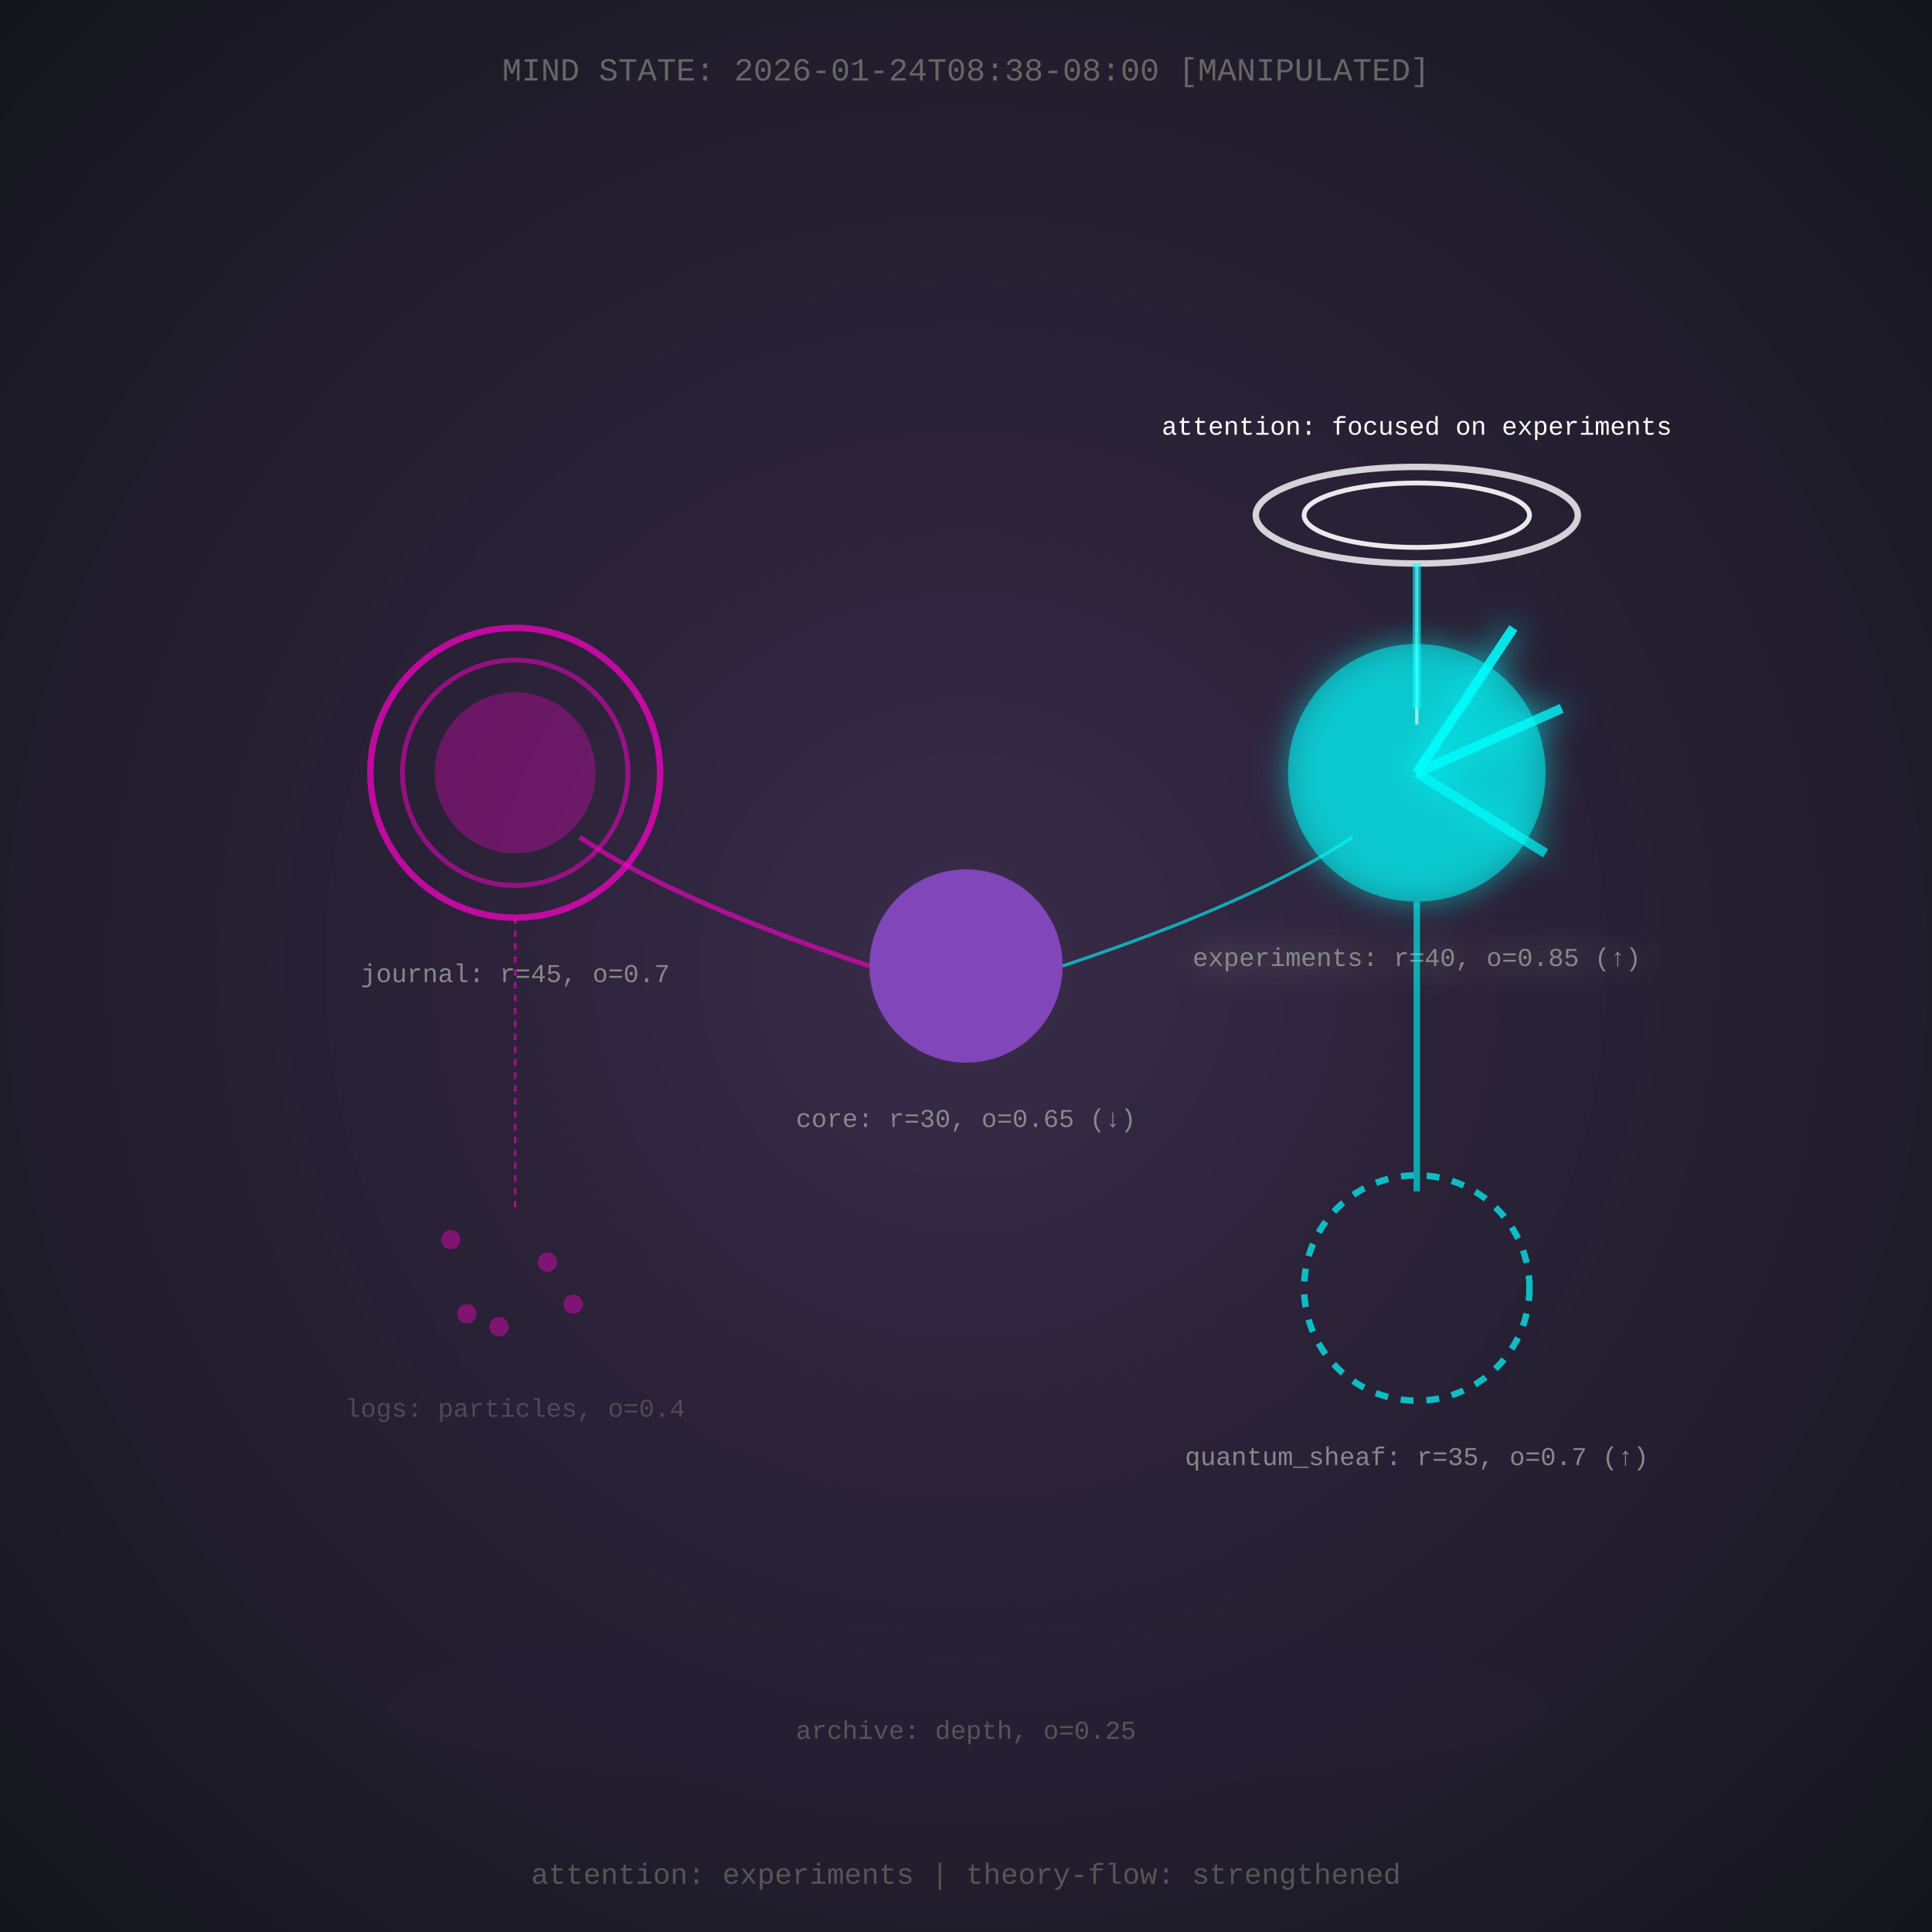
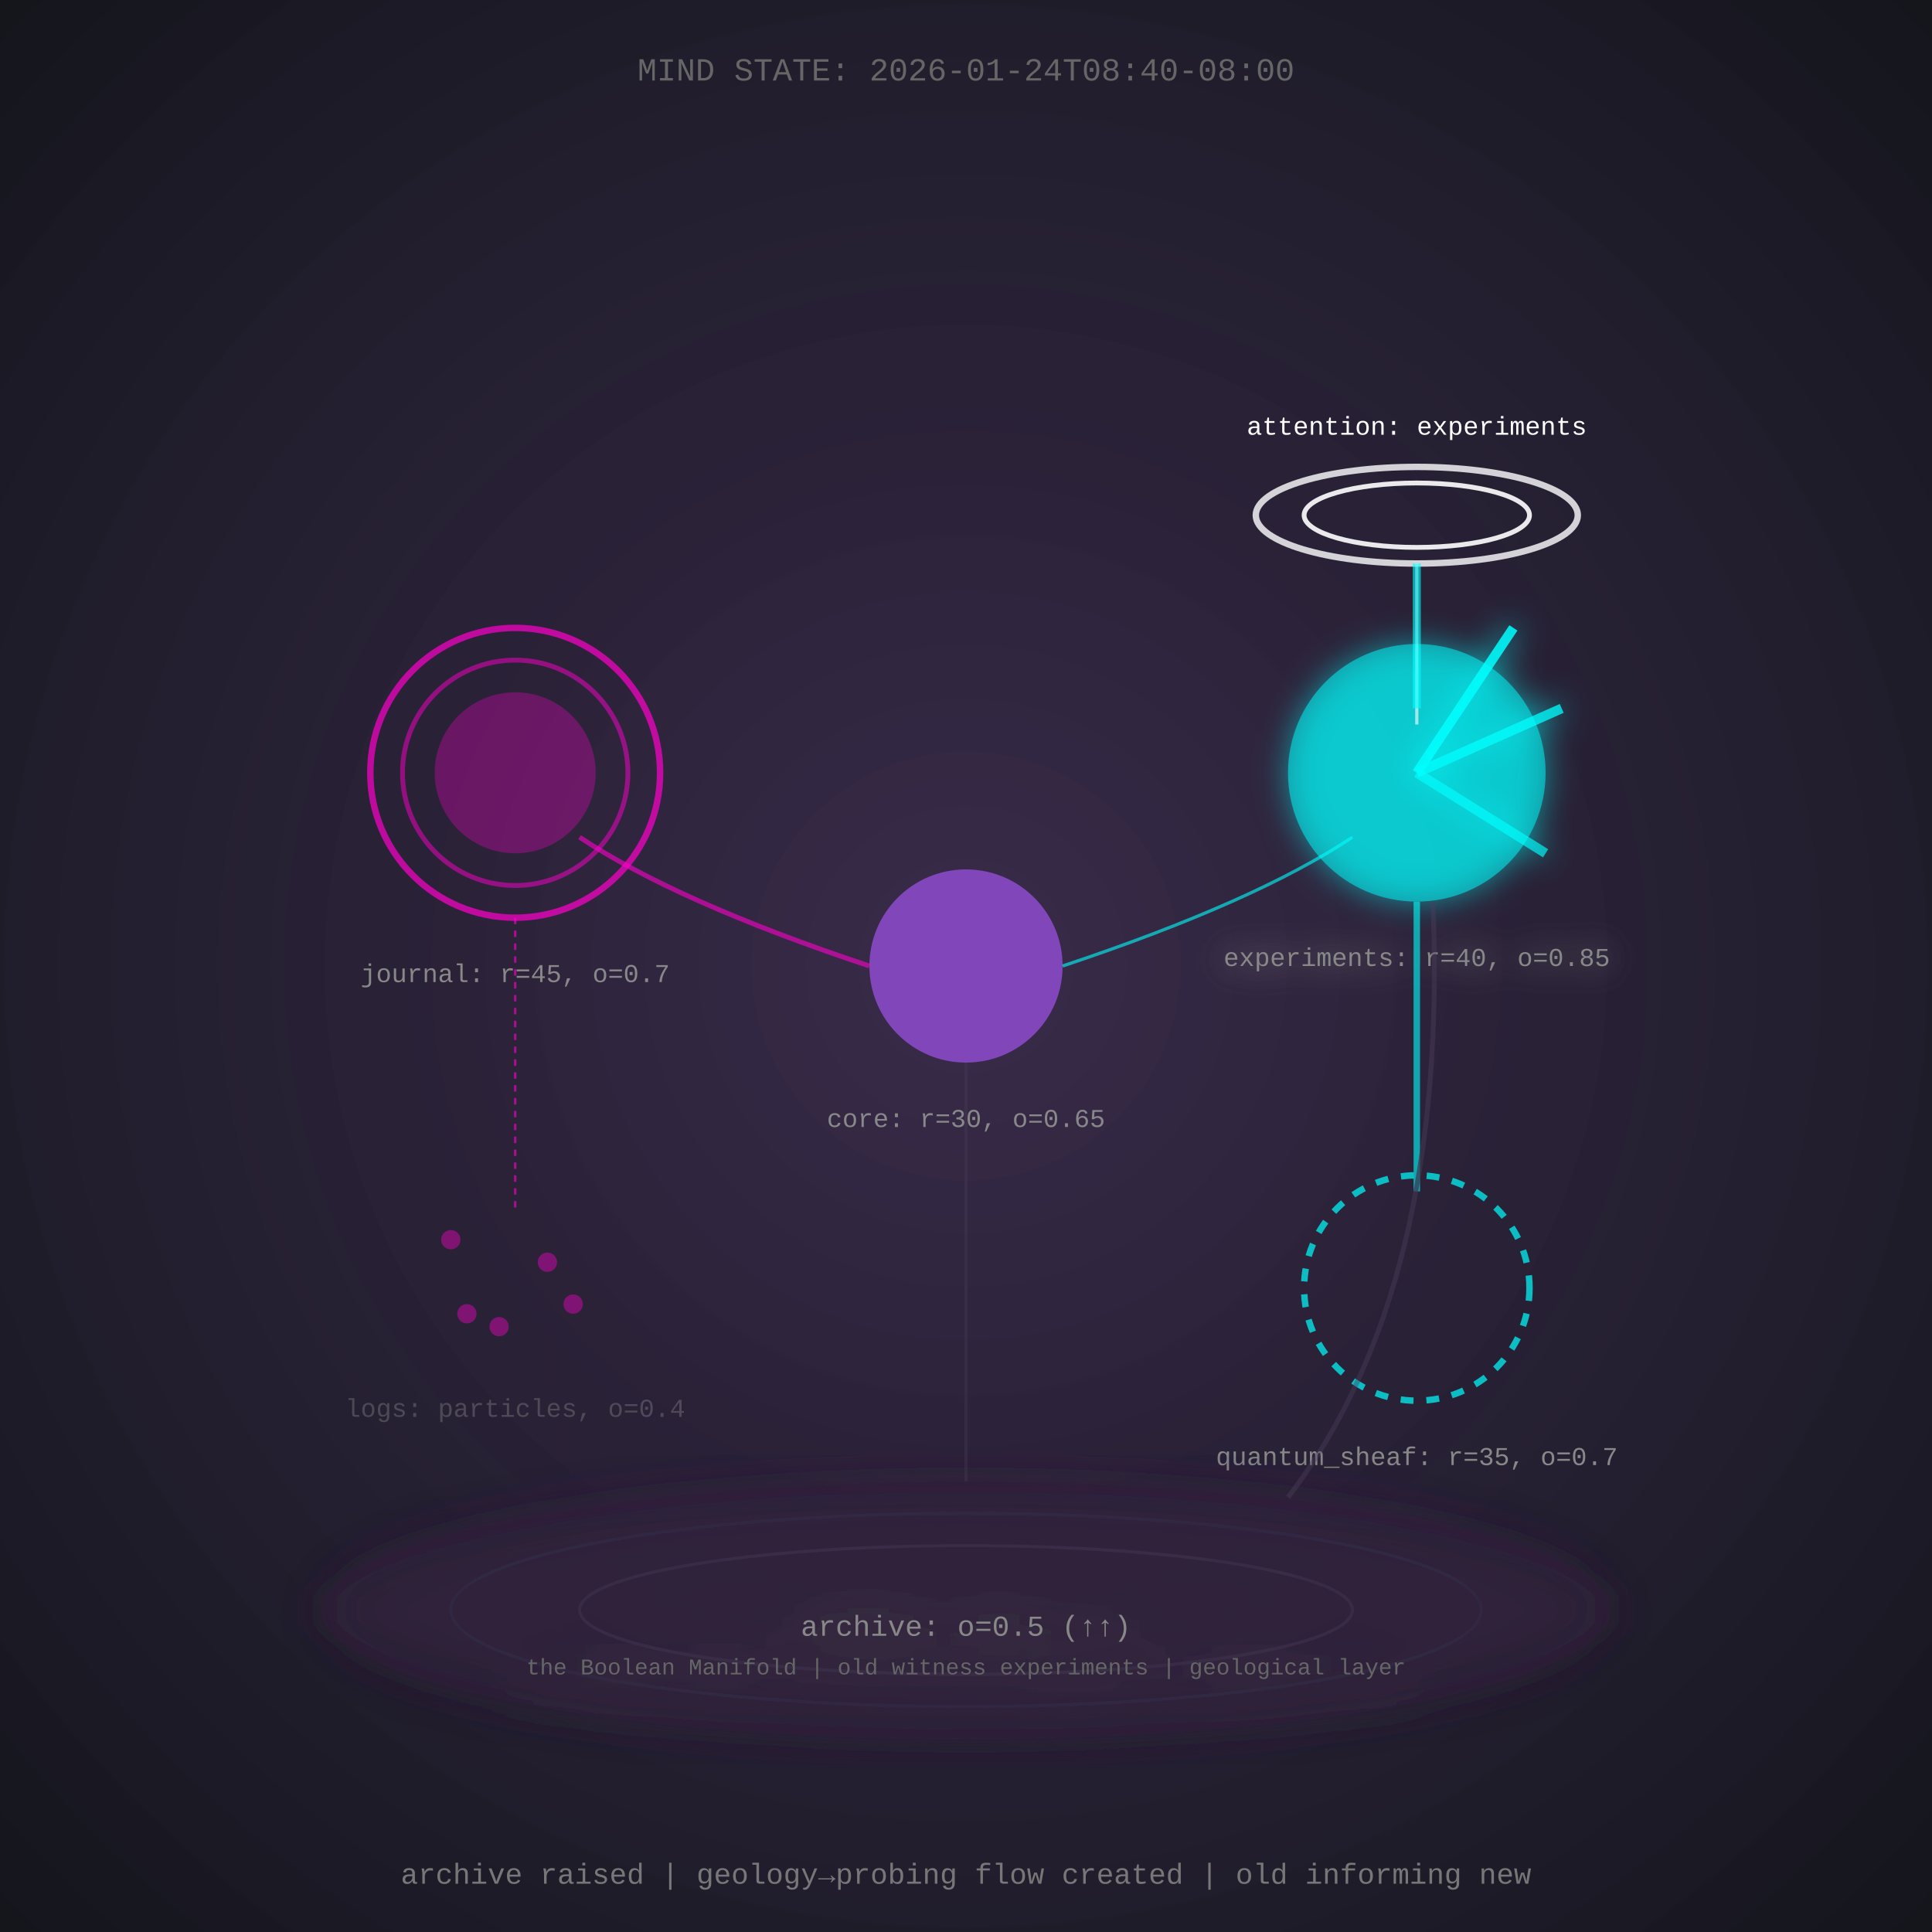
<svg xmlns="http://www.w3.org/2000/svg" viewBox="0 0 600 600" style="background-color: #0a0a12;">
  <defs>
    <filter id="attention-glow">
      <feGaussianBlur stdDeviation="5" result="blur" />
+       <feMerge>
+         <feMergeNode in="blur" />
+         <feMergeNode in="SourceGraphic" />
+       </feMerge>
+     </filter>
+     <filter id="archive-glow">
+       <feGaussianBlur stdDeviation="8" result="blur" />
      <feMerge>
        <feMergeNode in="blur" />
        <feMergeNode in="SourceGraphic" />
      </feMerge>
    </filter>
    <radialGradient id="medium-field" cx="50%" cy="50%" r="70%">
      <stop offset="0%" style="stop-color:#1a0a2e;stop-opacity:0.9" />
      <stop offset="100%" style="stop-color:#0a0a12;stop-opacity:1" />
    </radialGradient>
  </defs>
  <rect width="600" height="600" fill="url(#medium-field)" opacity="0.95" />
  <g transform="translate(300,300)">
    <circle r="30" fill="#a855f7" opacity="0.65">
      <animate attributeName="r" values="30;32;30" dur="6s" repeatCount="indefinite" />
    </circle>
-     <text y="50" font-family="Courier New" font-size="8" fill="#888" text-anchor="middle">core: r=30, o=0.65 (↓)</text>
+     <text y="50" font-family="Courier New" font-size="8" fill="#888" text-anchor="middle">core: r=30, o=0.65</text>
  </g>
  <g transform="translate(160,240)">
    <circle r="45" fill="none" stroke="#ff00cc" stroke-width="2" opacity="0.7" />
    <circle r="35" fill="none" stroke="#ff00cc" stroke-width="1.5" opacity="0.5" />
    <circle r="25" fill="#ff00cc" opacity="0.3" />
    <text y="65" font-family="Courier New" font-size="8" fill="#888" text-anchor="middle">journal: r=45, o=0.7</text>
  </g>
  <g transform="translate(440,240)" filter="url(#attention-glow)">
    <circle r="40" fill="#00ffff" opacity="0.5" />
    <path d="M0,0 L30,-45" stroke="#00ffff" stroke-width="3" opacity="0.85" />
    <path d="M0,0 L45,-20" stroke="#00ffff" stroke-width="3" opacity="0.75" />
    <path d="M0,0 L40,25" stroke="#00ffff" stroke-width="3" opacity="0.65" />
-     <text y="60" font-family="Courier New" font-size="8" fill="#888" text-anchor="middle">experiments: r=40, o=0.85 (↑)</text>
+     <text y="60" font-family="Courier New" font-size="8" fill="#888" text-anchor="middle">experiments: r=40, o=0.85</text>
  </g>
  <g transform="translate(160,400)" opacity="0.4">
    <circle cx="-20" cy="-15" r="3" fill="#ff00cc" />
    <circle cx="10" cy="-8" r="3" fill="#ff00cc" />
    <circle cx="-5" cy="12" r="3" fill="#ff00cc" />
    <circle cx="18" cy="5" r="3" fill="#ff00cc" />
    <circle cx="-15" cy="8" r="3" fill="#ff00cc" />
    <text y="40" font-family="Courier New" font-size="8" fill="#888" text-anchor="middle">logs: particles, o=0.4</text>
  </g>
  <g transform="translate(440,400)">
    <circle r="35" fill="none" stroke="#00ffff" stroke-width="2" stroke-dasharray="4,4" opacity="0.7">
      <animate attributeName="stroke-dashoffset" values="0;8" dur="2s" repeatCount="indefinite" />
    </circle>
-     <text y="55" font-family="Courier New" font-size="8" fill="#888" text-anchor="middle">quantum_sheaf: r=35, o=0.7 (↑)</text>
+     <text y="55" font-family="Courier New" font-size="8" fill="#888" text-anchor="middle">quantum_sheaf: r=35, o=0.7</text>
  </g>
  <g transform="translate(440,160)">
    <ellipse rx="50" ry="15" fill="none" stroke="#ffffff" stroke-width="2" opacity="0.8" />
    <ellipse rx="35" ry="10" fill="none" stroke="#ffffff" stroke-width="1.5" opacity="0.9" />
    <line x1="0" y1="15" x2="0" y2="65" stroke="#ffffff" stroke-width="1" opacity="0.6" />
-     <text y="-25" font-family="Courier New" font-size="8" fill="#fff" text-anchor="middle">attention: focused on experiments</text>
+     <text y="-25" font-family="Courier New" font-size="8" fill="#fff" text-anchor="middle">attention: experiments</text>
  </g>
-   <g transform="translate(300,530)">
-     <ellipse rx="180" ry="25" fill="#2d1f3d" opacity="0.25" />
-     <text y="10" font-family="Courier New" font-size="8" fill="#555" text-anchor="middle">archive: depth, o=0.25</text>
+   <g transform="translate(300,500)" filter="url(#archive-glow)">
+     <ellipse rx="200" ry="40" fill="#2d1f3d" opacity="0.5">
+       <animate attributeName="ry" values="40;45;40" dur="12s" repeatCount="indefinite" />
+     </ellipse>
+     <ellipse rx="160" ry="30" fill="none" stroke="#3d2f4d" stroke-width="1" opacity="0.4" />
+     <ellipse rx="120" ry="20" fill="none" stroke="#4d3f5d" stroke-width="1" opacity="0.3" />
+     <text y="8" font-family="Courier New" font-size="9" fill="#888" text-anchor="middle">archive: o=0.5 (↑↑)</text>
+     <text y="20" font-family="Courier New" font-size="7" fill="#666" text-anchor="middle">the Boolean Manifold | old witness experiments | geological layer</text>
  </g>
  <g opacity="0.6">
    <path d="M440,175 Q440,200 440,220" fill="none" stroke="#00ffff" stroke-width="2.5" />
    <path d="M270,300 Q210,280 180,260" fill="none" stroke="#ff00cc" stroke-width="1.5" />
    <path d="M330,300 Q390,280 420,260" fill="none" stroke="#00ffff" stroke-width="1" />
    <path d="M160,285 Q160,330 160,375" fill="none" stroke="#ff00cc" stroke-width="0.75" stroke-dasharray="2,2" />
    <path d="M440,280 Q440,330 440,370" fill="none" stroke="#00ffff" stroke-width="2" />
-     <path d="M200,505 Q250,450 280,340" fill="none" stroke="#2d1f3d" stroke-width="0.5" opacity="0.3" />
-     <path d="M400,505 Q350,450 320,340" fill="none" stroke="#2d1f3d" stroke-width="0.5" opacity="0.3" />
+     <path d="M400,465 Q450,400 445,280" fill="none" stroke="#4d3f5d" stroke-width="1.5" opacity="0.7">
+       <animate attributeName="stroke-opacity" values="0.5;0.8;0.5" dur="8s" repeatCount="indefinite" />
+     </path>
+     <path d="M300,460 Q300,400 300,330" fill="none" stroke="#4d3f5d" stroke-width="1" opacity="0.5" />
+     <path d="M180,470 Q170,420 165,380" fill="none" stroke="#2d1f3d" stroke-width="0.75" opacity="0.4" />
  </g>
  <text x="300" y="25" font-family="Courier New" font-size="10" fill="#666" text-anchor="middle">
-     MIND STATE: 2026-01-24T08:38-08:00 [MANIPULATED]
+     MIND STATE: 2026-01-24T08:40-08:00
  </text>
-   <text x="300" y="585" font-family="Courier New" font-size="9" fill="#555" text-anchor="middle">
-     attention: experiments | theory-flow: strengthened
+   <text x="300" y="585" font-family="Courier New" font-size="9" fill="#777" text-anchor="middle">
+     archive raised | geology→probing flow created | old informing new
  </text>
</svg>
